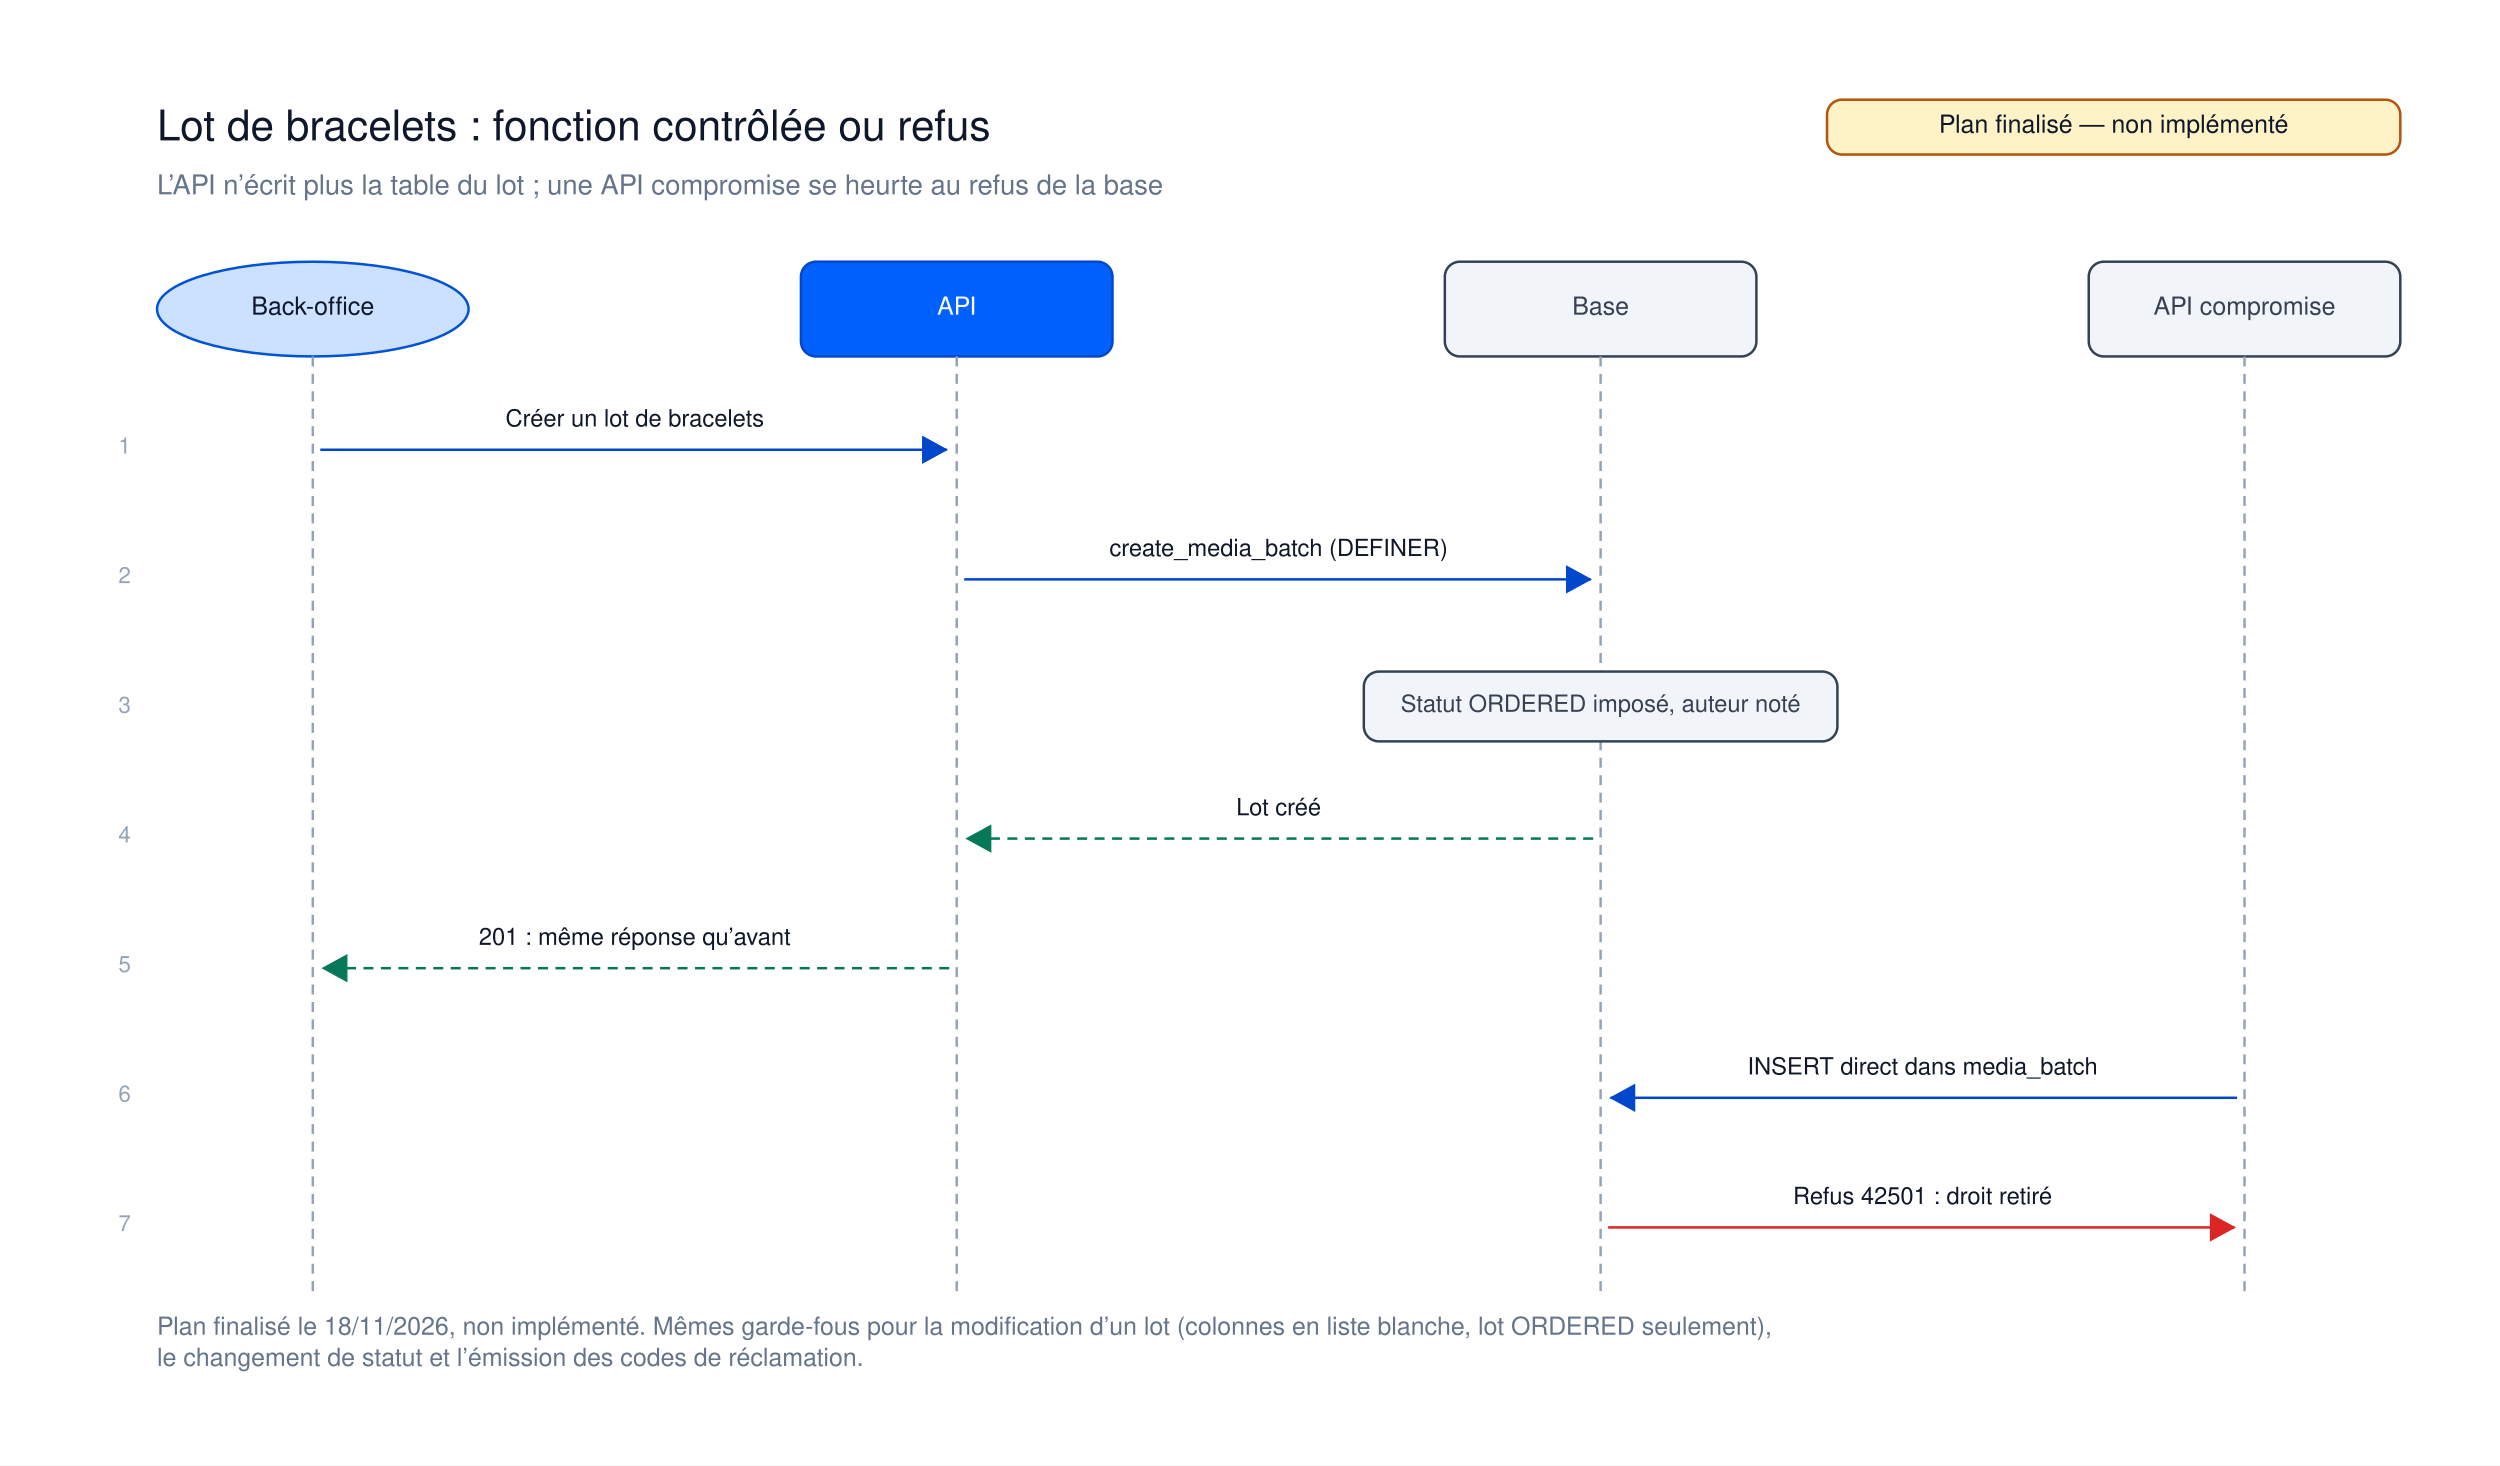
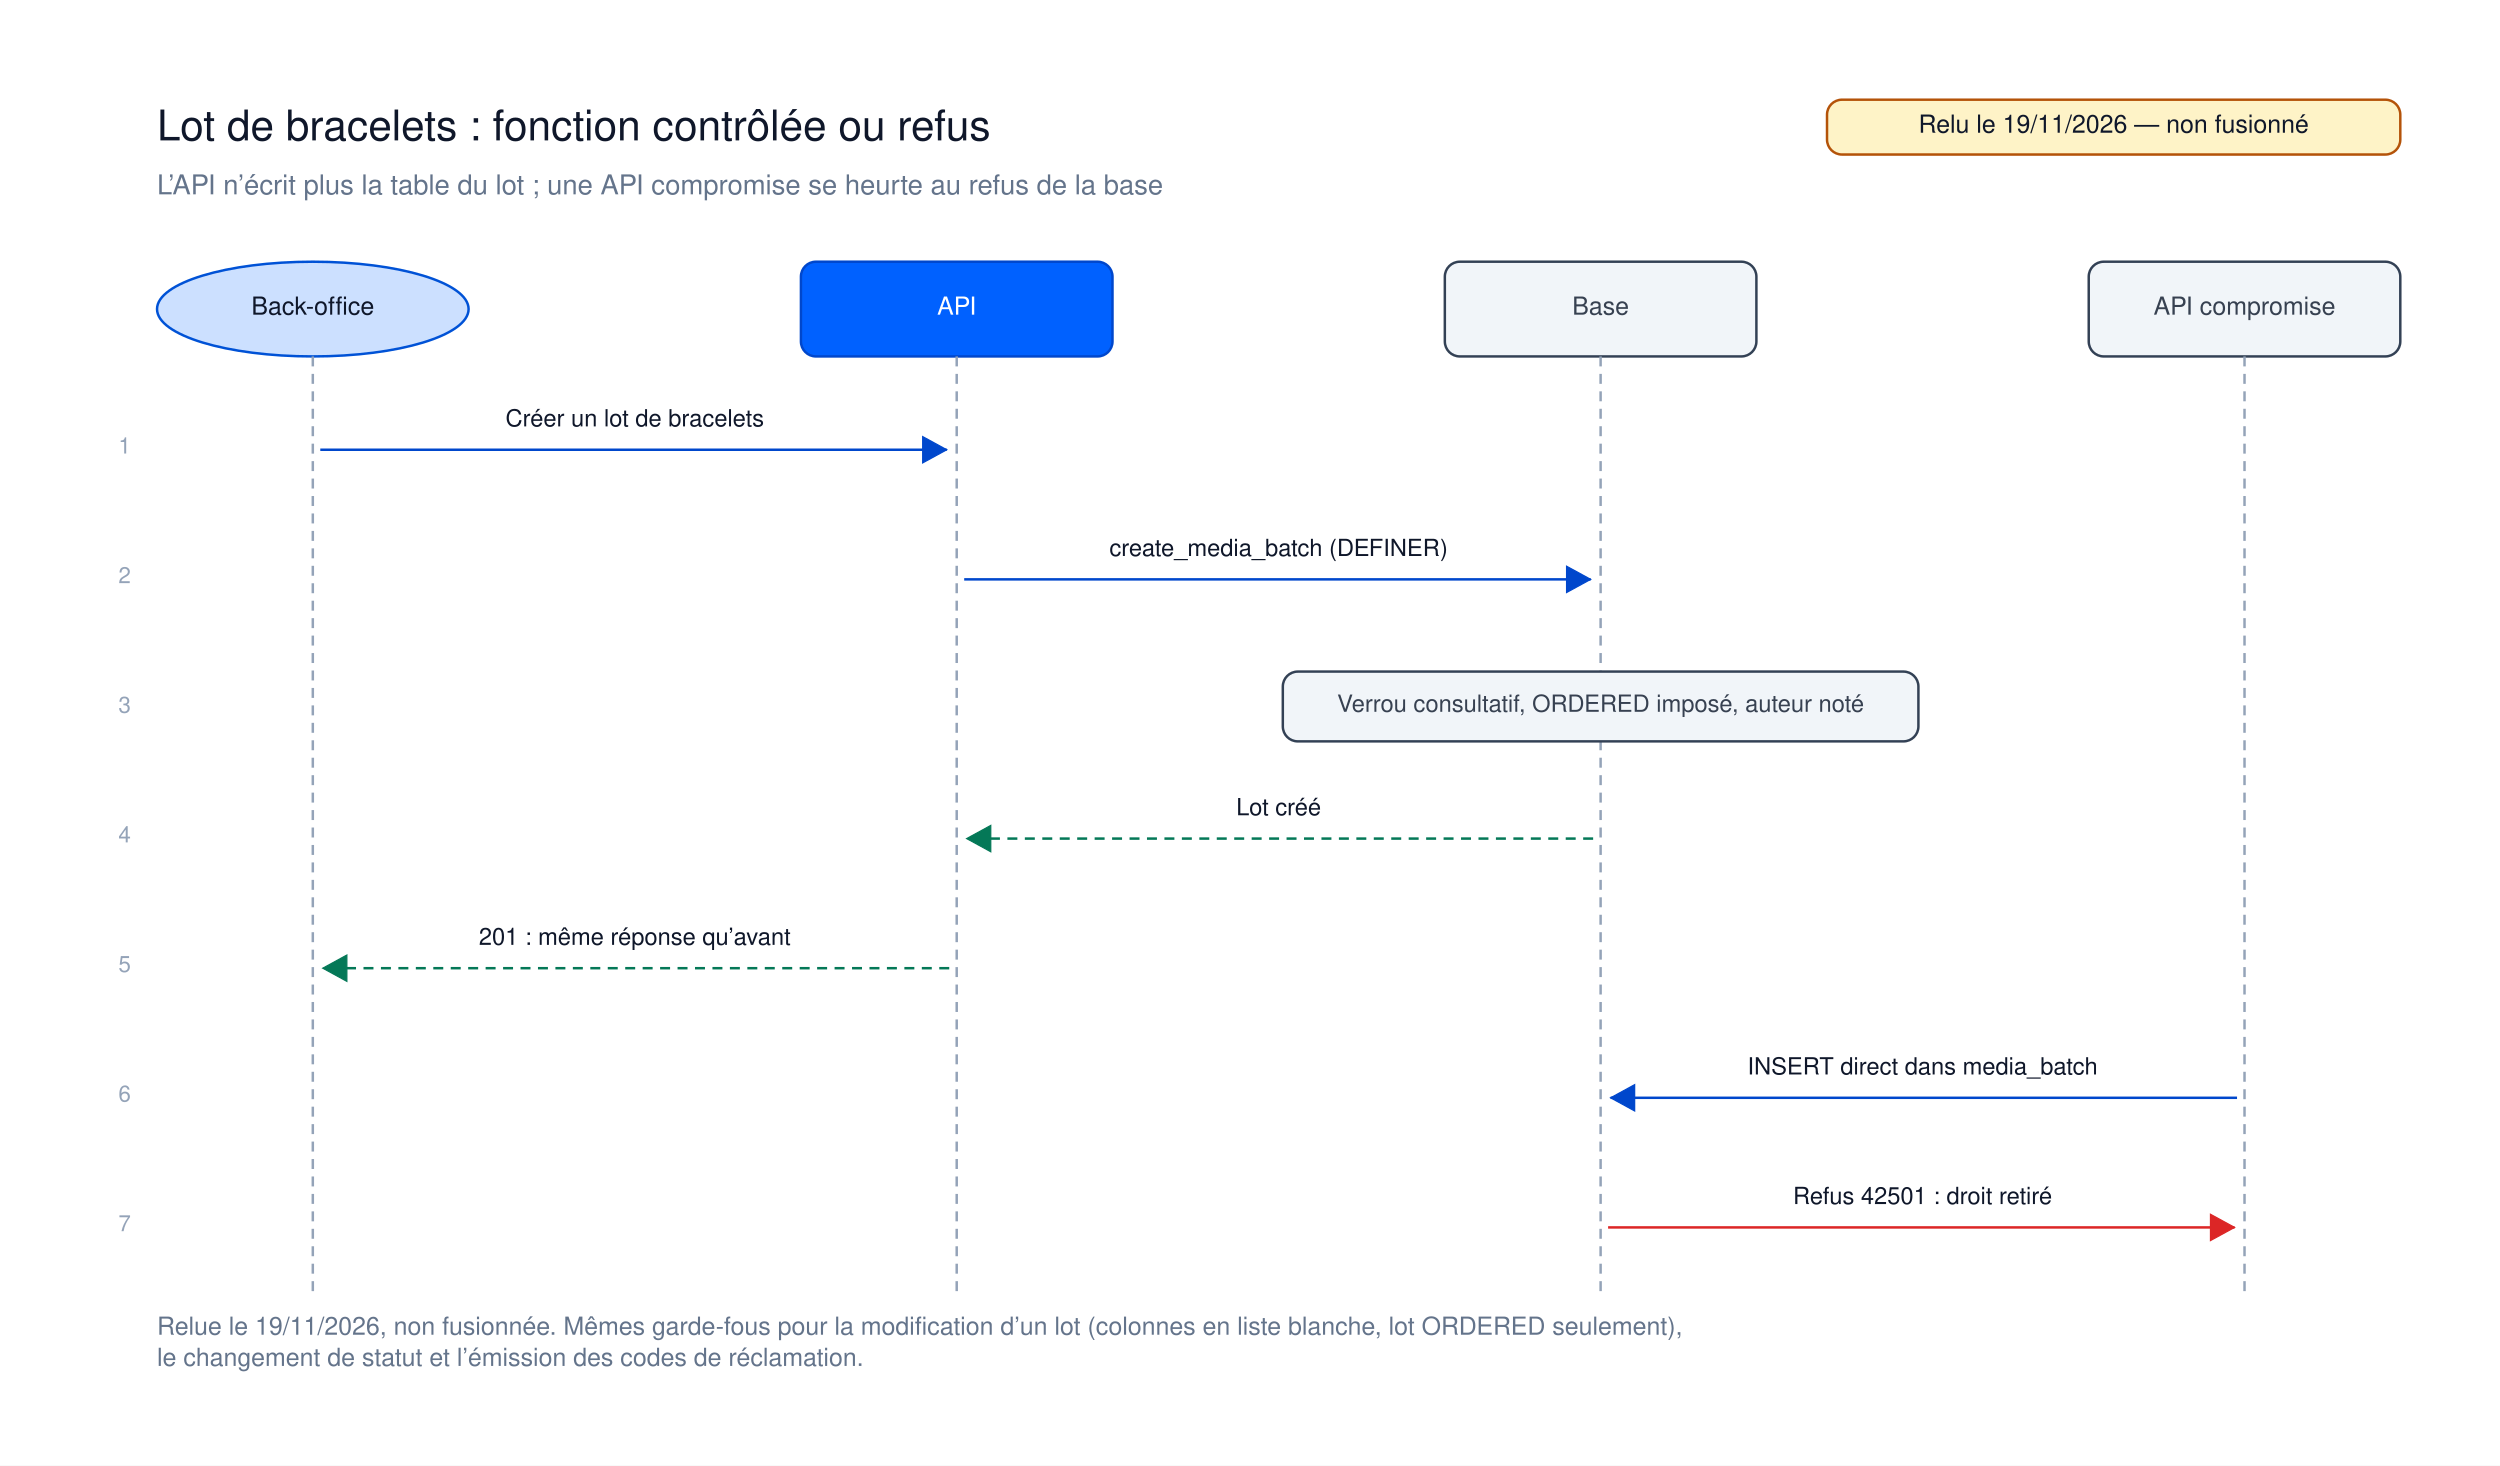
<svg xmlns="http://www.w3.org/2000/svg" width="2006" height="1176" viewBox="0 0 2006 1176">
  <rect width="100%" height="100%" fill="#FFFFFF" />
  <g transform="translate(66,50)">
    <rect x="1400" y="30" width="460" height="44" rx="12" ry="12" fill="#FEF3C7" stroke="#B45309" stroke-width="2" />
    <ellipse cx="185.0" cy="198.0" rx="125.0" ry="38.0" fill="#CCE0FF" stroke="#0052D6" stroke-width="2" />
    <polyline points="185.0,236 185.0,988" fill="none" stroke="#94A3B8" stroke-width="2" stroke-dasharray="8,6" />
    <rect x="576.667" y="160" width="250" height="76" rx="12" ry="12" fill="#0061FF" stroke="#0047CC" stroke-width="2" />
    <polyline points="701.667,236 701.667,988" fill="none" stroke="#94A3B8" stroke-width="2" stroke-dasharray="8,6" />
    <rect x="1093.333" y="160" width="250" height="76" rx="12" ry="12" fill="#F1F5F9" stroke="#334155" stroke-width="2" />
    <polyline points="1218.333,236 1218.333,988" fill="none" stroke="#94A3B8" stroke-width="2" stroke-dasharray="8,6" />
    <rect x="1610.0" y="160" width="250" height="76" rx="12" ry="12" fill="#F1F5F9" stroke="#334155" stroke-width="2" />
    <polyline points="1735.0,236 1735.0,988" fill="none" stroke="#94A3B8" stroke-width="2" stroke-dasharray="8,6" />
    <polyline points="191.0,310.88 693.667,310.88" fill="none" stroke="#0047CC" stroke-width="2" />
    <polygon points="693.667,310.88 674.36,321.427 674.36,300.333" fill="#0047CC" stroke="#0047CC" stroke-width="1" />
    <rect x="303.333" y="273.88" width="280.0" height="28" rx="0" ry="0" fill="#FFFFFF" stroke="#FFFFFF" stroke-width="1" />
    <polyline points="707.667,414.88 1210.333,414.88" fill="none" stroke="#0047CC" stroke-width="2" />
    <polygon points="1210.333,414.88 1191.027,425.427 1191.027,404.333" fill="#0047CC" stroke="#0047CC" stroke-width="1" />
    <rect x="804.4" y="377.88" width="311.2" height="28" rx="0" ry="0" fill="#FFFFFF" stroke="#FFFFFF" stroke-width="1" />
-     <rect x="1028.333" y="488.88" width="380" height="56" rx="12" ry="12" fill="#F1F5F9" stroke="#334155" stroke-width="2" />
+     <rect x="963.333" y="488.88" width="510" height="56" rx="12" ry="12" fill="#F1F5F9" stroke="#334155" stroke-width="2" />
    <polyline points="1212.333,622.88 709.667,622.88" fill="none" stroke="#047857" stroke-width="2" stroke-dasharray="8,6" />
    <polygon points="709.667,622.88 728.973,612.333 728.973,633.427" fill="#047857" stroke="#047857" stroke-width="1" />
    <rect x="908.4" y="585.88" width="103.2" height="28" rx="0" ry="0" fill="#FFFFFF" stroke="#FFFFFF" stroke-width="1" />
    <polyline points="695.667,726.88 193.0,726.88" fill="none" stroke="#047857" stroke-width="2" stroke-dasharray="8,6" />
    <polygon points="193.0,726.88 212.307,716.333 212.307,737.427" fill="#047857" stroke="#047857" stroke-width="1" />
    <rect x="292.933" y="689.88" width="300.8" height="28" rx="0" ry="0" fill="#FFFFFF" stroke="#FFFFFF" stroke-width="1" />
    <polyline points="1729.0,830.88 1226.333,830.88" fill="none" stroke="#0047CC" stroke-width="2" />
    <polygon points="1226.333,830.88 1245.64,820.333 1245.64,841.427" fill="#0047CC" stroke="#0047CC" stroke-width="1" />
    <rect x="1310.667" y="793.88" width="332.0" height="28" rx="0" ry="0" fill="#FFFFFF" stroke="#FFFFFF" stroke-width="1" />
    <polyline points="1224.333,934.88 1727.0,934.88" fill="none" stroke="#DC2626" stroke-width="2" />
    <polygon points="1727.0,934.88 1707.693,945.427 1707.693,924.333" fill="#DC2626" stroke="#DC2626" stroke-width="1" />
    <rect x="1331.467" y="897.88" width="290.4" height="28" rx="0" ry="0" fill="#FFFFFF" stroke="#FFFFFF" stroke-width="1" />
    <text x="60" y="62.65" font-family="Helvetica Neue, Helvetica, Arial, sans-serif" font-size="34" font-weight="400" fill="#0F172A" text-anchor="start">Lot de bracelets : fonction contrôlée ou refus</text>
    <text x="60" y="105.95" font-family="Helvetica Neue, Helvetica, Arial, sans-serif" font-size="22" font-weight="400" fill="#64748B" text-anchor="start">L’API n’écrit plus la table du lot ; une API compromise se heurte au refus de la base</text>
-     <text x="1630.0" y="56.5" font-family="Helvetica Neue, Helvetica, Arial, sans-serif" font-size="20" font-weight="400" fill="#0F172A" text-anchor="middle">Plan finalisé — non implémenté</text>
+     <text x="1630.0" y="56.5" font-family="Helvetica Neue, Helvetica, Arial, sans-serif" font-size="20" font-weight="400" fill="#0F172A" text-anchor="middle">Relu le 19/11/2026 — non fusionné</text>
    <text x="185.0" y="202.5" font-family="Helvetica Neue, Helvetica, Arial, sans-serif" font-size="20" font-weight="400" fill="#0F172A" text-anchor="middle">Back-office</text>
    <text x="701.667" y="202.5" font-family="Helvetica Neue, Helvetica, Arial, sans-serif" font-size="20" font-weight="400" fill="#FFFFFF" text-anchor="middle">API</text>
    <text x="1218.333" y="202.5" font-family="Helvetica Neue, Helvetica, Arial, sans-serif" font-size="20" font-weight="400" fill="#374151" text-anchor="middle">Base</text>
    <text x="1735.0" y="202.5" font-family="Helvetica Neue, Helvetica, Arial, sans-serif" font-size="20" font-weight="400" fill="#374151" text-anchor="middle">API compromise</text>
    <text x="443.333" y="292.155" font-family="Helvetica Neue, Helvetica, Arial, sans-serif" font-size="19" font-weight="400" fill="#0F172A" text-anchor="middle">Créer un lot de bracelets</text>
    <text x="34.0" y="313.93" font-family="Helvetica Neue, Helvetica, Arial, sans-serif" font-size="18" font-weight="400" fill="#94A3B8" text-anchor="middle">1</text>
    <text x="960.0" y="396.155" font-family="Helvetica Neue, Helvetica, Arial, sans-serif" font-size="19" font-weight="400" fill="#0F172A" text-anchor="middle">create_media_batch (DEFINER)</text>
    <text x="34.0" y="417.93" font-family="Helvetica Neue, Helvetica, Arial, sans-serif" font-size="18" font-weight="400" fill="#94A3B8" text-anchor="middle">2</text>
-     <text x="1218.333" y="521.155" font-family="Helvetica Neue, Helvetica, Arial, sans-serif" font-size="19" font-weight="400" fill="#374151" text-anchor="middle">Statut ORDERED imposé, auteur noté</text>
+     <text x="1218.333" y="521.155" font-family="Helvetica Neue, Helvetica, Arial, sans-serif" font-size="19" font-weight="400" fill="#374151" text-anchor="middle">Verrou consultatif, ORDERED imposé, auteur noté</text>
    <text x="34.0" y="521.93" font-family="Helvetica Neue, Helvetica, Arial, sans-serif" font-size="18" font-weight="400" fill="#94A3B8" text-anchor="middle">3</text>
    <text x="960.0" y="604.155" font-family="Helvetica Neue, Helvetica, Arial, sans-serif" font-size="19" font-weight="400" fill="#0F172A" text-anchor="middle">Lot créé</text>
    <text x="34.0" y="625.93" font-family="Helvetica Neue, Helvetica, Arial, sans-serif" font-size="18" font-weight="400" fill="#94A3B8" text-anchor="middle">4</text>
    <text x="443.333" y="708.155" font-family="Helvetica Neue, Helvetica, Arial, sans-serif" font-size="19" font-weight="400" fill="#0F172A" text-anchor="middle">201 : même réponse qu’avant</text>
    <text x="34.0" y="729.93" font-family="Helvetica Neue, Helvetica, Arial, sans-serif" font-size="18" font-weight="400" fill="#94A3B8" text-anchor="middle">5</text>
    <text x="1476.667" y="812.155" font-family="Helvetica Neue, Helvetica, Arial, sans-serif" font-size="19" font-weight="400" fill="#0F172A" text-anchor="middle">INSERT direct dans media_batch</text>
    <text x="34.0" y="833.93" font-family="Helvetica Neue, Helvetica, Arial, sans-serif" font-size="18" font-weight="400" fill="#94A3B8" text-anchor="middle">6</text>
    <text x="1476.667" y="916.155" font-family="Helvetica Neue, Helvetica, Arial, sans-serif" font-size="19" font-weight="400" fill="#0F172A" text-anchor="middle">Refus 42501 : droit retiré</text>
    <text x="34.0" y="937.93" font-family="Helvetica Neue, Helvetica, Arial, sans-serif" font-size="18" font-weight="400" fill="#94A3B8" text-anchor="middle">7</text>
-     <text x="60" y="1021.0" font-family="Helvetica Neue, Helvetica, Arial, sans-serif" font-size="20" font-weight="400" fill="#64748B" text-anchor="start">Plan finalisé le 18/11/2026, non implémenté. Mêmes garde-fous pour la modification d’un lot (colonnes en liste blanche, lot ORDERED seulement),</text>
+     <text x="60" y="1021.0" font-family="Helvetica Neue, Helvetica, Arial, sans-serif" font-size="20" font-weight="400" fill="#64748B" text-anchor="start">Relue le 19/11/2026, non fusionnée. Mêmes garde-fous pour la modification d’un lot (colonnes en liste blanche, lot ORDERED seulement),</text>
    <text x="60" y="1046.0" font-family="Helvetica Neue, Helvetica, Arial, sans-serif" font-size="20" font-weight="400" fill="#64748B" text-anchor="start">le changement de statut et l’émission des codes de réclamation.</text>
  </g>
</svg>
